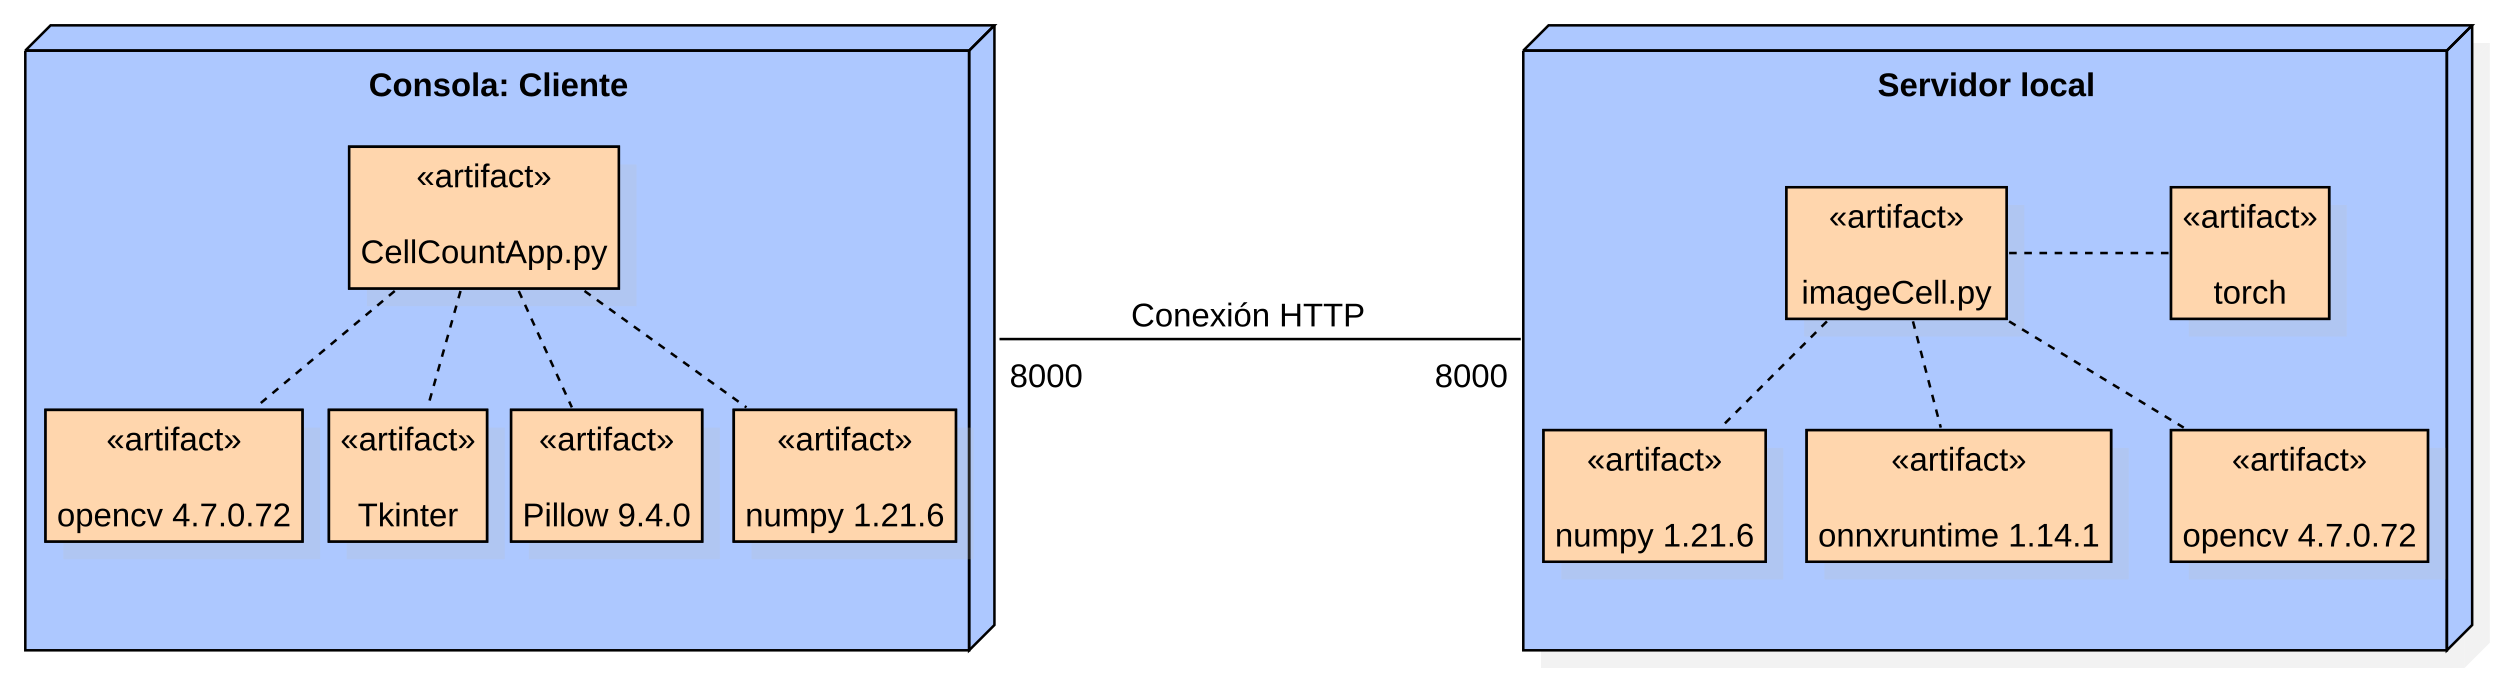
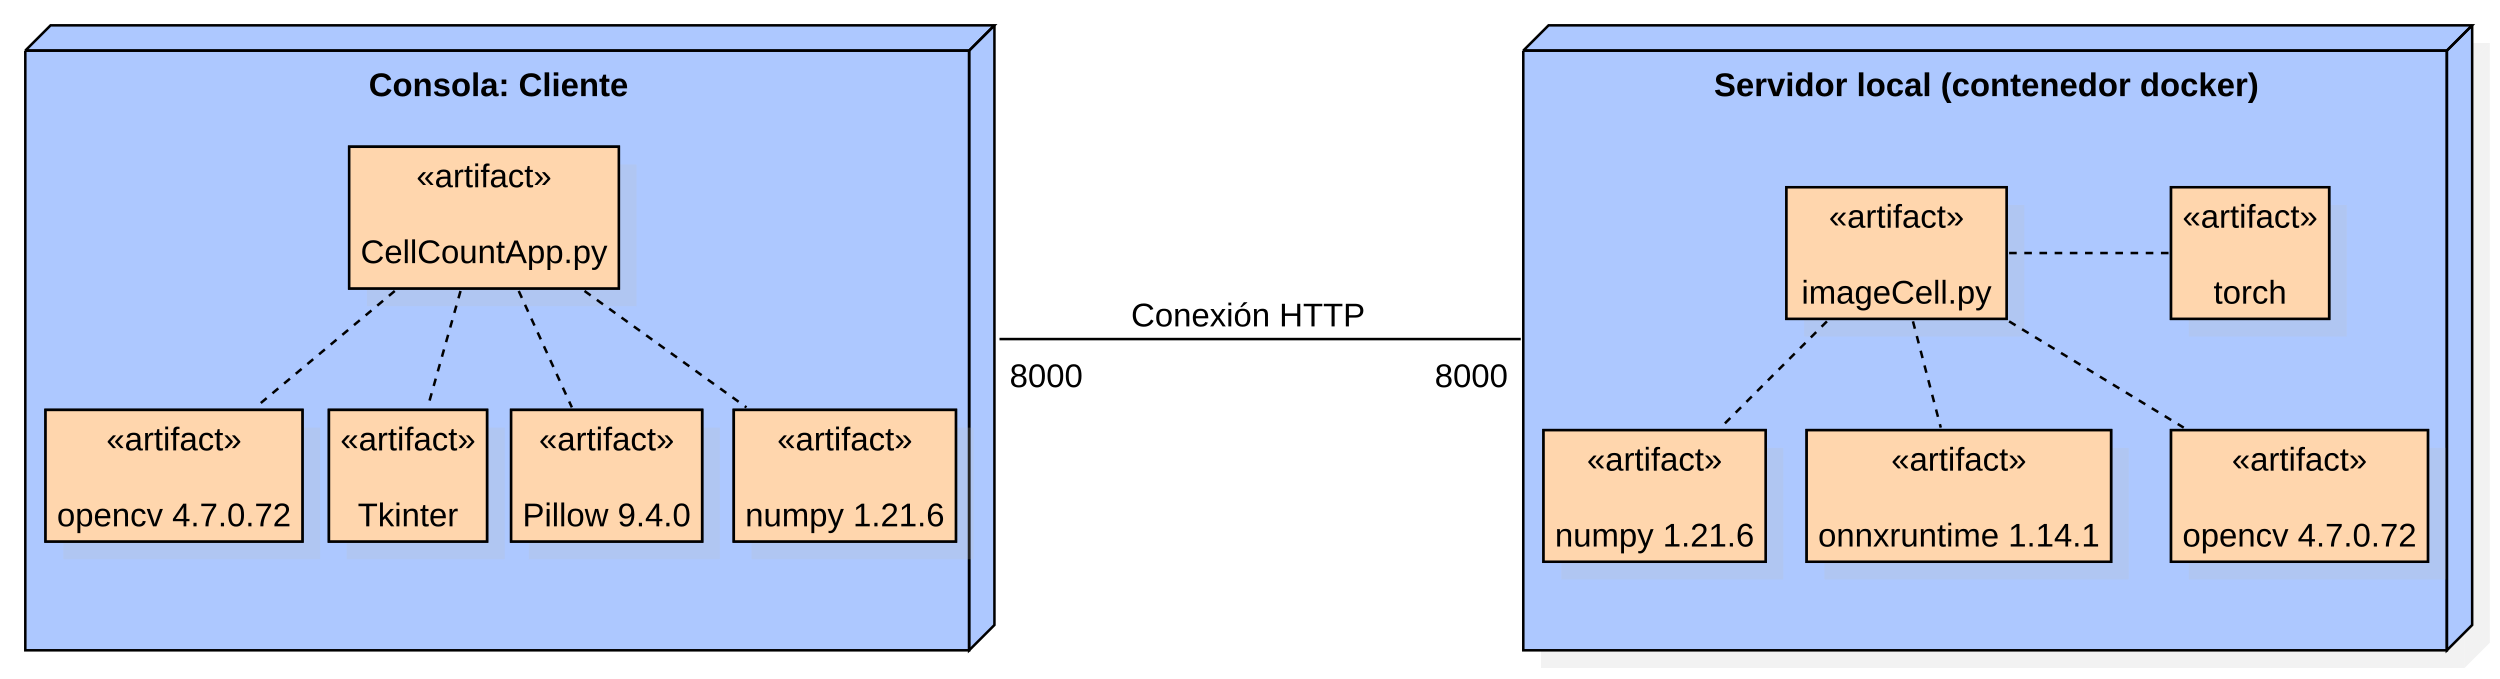
<svg xmlns="http://www.w3.org/2000/svg" version="1.1" width="988" height="268">
  <defs />
  <g>
    <text fill="#eeeeee" stroke="none" font-family="Arial" font-size="24px" font-style="normal" font-weight="normal" text-decoration="none" x="0" y="0"> </text>
    <text fill="#eeeeee" stroke="none" font-family="Arial" font-size="24px" font-style="normal" font-weight="normal" text-decoration="none" x="0" y="30"> </text>
    <text fill="#eeeeee" stroke="none" font-family="Arial" font-size="24px" font-style="normal" font-weight="normal" text-decoration="none" x="0" y="60"> </text>
    <text fill="#eeeeee" stroke="none" font-family="Arial" font-size="24px" font-style="normal" font-weight="normal" text-decoration="none" x="0" y="90"> </text>
    <text fill="#eeeeee" stroke="none" font-family="Arial" font-size="24px" font-style="normal" font-weight="normal" text-decoration="none" x="0" y="120"> </text>
    <text fill="#eeeeee" stroke="none" font-family="Arial" font-size="24px" font-style="normal" font-weight="normal" text-decoration="none" x="0" y="150"> </text>
    <text fill="#eeeeee" stroke="none" font-family="Arial" font-size="24px" font-style="normal" font-weight="normal" text-decoration="none" x="0" y="180"> </text>
    <text fill="#eeeeee" stroke="none" font-family="Arial" font-size="24px" font-style="normal" font-weight="normal" text-decoration="none" x="0" y="210"> </text>
    <text fill="#eeeeee" stroke="none" font-family="Arial" font-size="24px" font-style="normal" font-weight="normal" text-decoration="none" x="0" y="240"> </text>
    <text fill="#eeeeee" stroke="none" font-family="Arial" font-size="24px" font-style="normal" font-weight="normal" text-decoration="none" x="200" y="0"> </text>
    <text fill="#eeeeee" stroke="none" font-family="Arial" font-size="24px" font-style="normal" font-weight="normal" text-decoration="none" x="200" y="30"> </text>
    <text fill="#eeeeee" stroke="none" font-family="Arial" font-size="24px" font-style="normal" font-weight="normal" text-decoration="none" x="200" y="60"> </text>
    <text fill="#eeeeee" stroke="none" font-family="Arial" font-size="24px" font-style="normal" font-weight="normal" text-decoration="none" x="200" y="90"> </text>
    <text fill="#eeeeee" stroke="none" font-family="Arial" font-size="24px" font-style="normal" font-weight="normal" text-decoration="none" x="200" y="120"> </text>
    <text fill="#eeeeee" stroke="none" font-family="Arial" font-size="24px" font-style="normal" font-weight="normal" text-decoration="none" x="200" y="150"> </text>
    <text fill="#eeeeee" stroke="none" font-family="Arial" font-size="24px" font-style="normal" font-weight="normal" text-decoration="none" x="200" y="180"> </text>
    <text fill="#eeeeee" stroke="none" font-family="Arial" font-size="24px" font-style="normal" font-weight="normal" text-decoration="none" x="200" y="210"> </text>
    <text fill="#eeeeee" stroke="none" font-family="Arial" font-size="24px" font-style="normal" font-weight="normal" text-decoration="none" x="200" y="240"> </text>
    <text fill="#eeeeee" stroke="none" font-family="Arial" font-size="24px" font-style="normal" font-weight="normal" text-decoration="none" x="400" y="0"> </text>
    <text fill="#eeeeee" stroke="none" font-family="Arial" font-size="24px" font-style="normal" font-weight="normal" text-decoration="none" x="400" y="30"> </text>
    <text fill="#eeeeee" stroke="none" font-family="Arial" font-size="24px" font-style="normal" font-weight="normal" text-decoration="none" x="400" y="60"> </text>
    <text fill="#eeeeee" stroke="none" font-family="Arial" font-size="24px" font-style="normal" font-weight="normal" text-decoration="none" x="400" y="90"> </text>
    <text fill="#eeeeee" stroke="none" font-family="Arial" font-size="24px" font-style="normal" font-weight="normal" text-decoration="none" x="400" y="120"> </text>
    <text fill="#eeeeee" stroke="none" font-family="Arial" font-size="24px" font-style="normal" font-weight="normal" text-decoration="none" x="400" y="150"> </text>
    <text fill="#eeeeee" stroke="none" font-family="Arial" font-size="24px" font-style="normal" font-weight="normal" text-decoration="none" x="400" y="180"> </text>
    <text fill="#eeeeee" stroke="none" font-family="Arial" font-size="24px" font-style="normal" font-weight="normal" text-decoration="none" x="400" y="210"> </text>
    <text fill="#eeeeee" stroke="none" font-family="Arial" font-size="24px" font-style="normal" font-weight="normal" text-decoration="none" x="400" y="240"> </text>
    <text fill="#eeeeee" stroke="none" font-family="Arial" font-size="24px" font-style="normal" font-weight="normal" text-decoration="none" x="600" y="0"> </text>
    <text fill="#eeeeee" stroke="none" font-family="Arial" font-size="24px" font-style="normal" font-weight="normal" text-decoration="none" x="600" y="30"> </text>
    <text fill="#eeeeee" stroke="none" font-family="Arial" font-size="24px" font-style="normal" font-weight="normal" text-decoration="none" x="600" y="60"> </text>
    <text fill="#eeeeee" stroke="none" font-family="Arial" font-size="24px" font-style="normal" font-weight="normal" text-decoration="none" x="600" y="90"> </text>
    <text fill="#eeeeee" stroke="none" font-family="Arial" font-size="24px" font-style="normal" font-weight="normal" text-decoration="none" x="600" y="120"> </text>
    <text fill="#eeeeee" stroke="none" font-family="Arial" font-size="24px" font-style="normal" font-weight="normal" text-decoration="none" x="600" y="150"> </text>
    <text fill="#eeeeee" stroke="none" font-family="Arial" font-size="24px" font-style="normal" font-weight="normal" text-decoration="none" x="600" y="180"> </text>
    <text fill="#eeeeee" stroke="none" font-family="Arial" font-size="24px" font-style="normal" font-weight="normal" text-decoration="none" x="600" y="210"> </text>
    <text fill="#eeeeee" stroke="none" font-family="Arial" font-size="24px" font-style="normal" font-weight="normal" text-decoration="none" x="600" y="240"> </text>
    <text fill="#eeeeee" stroke="none" font-family="Arial" font-size="24px" font-style="normal" font-weight="normal" text-decoration="none" x="800" y="0"> </text>
    <text fill="#eeeeee" stroke="none" font-family="Arial" font-size="24px" font-style="normal" font-weight="normal" text-decoration="none" x="800" y="30"> </text>
    <text fill="#eeeeee" stroke="none" font-family="Arial" font-size="24px" font-style="normal" font-weight="normal" text-decoration="none" x="800" y="60"> </text>
    <text fill="#eeeeee" stroke="none" font-family="Arial" font-size="24px" font-style="normal" font-weight="normal" text-decoration="none" x="800" y="90"> </text>
    <text fill="#eeeeee" stroke="none" font-family="Arial" font-size="24px" font-style="normal" font-weight="normal" text-decoration="none" x="800" y="120"> </text>
    <text fill="#eeeeee" stroke="none" font-family="Arial" font-size="24px" font-style="normal" font-weight="normal" text-decoration="none" x="800" y="150"> </text>
    <text fill="#eeeeee" stroke="none" font-family="Arial" font-size="24px" font-style="normal" font-weight="normal" text-decoration="none" x="800" y="180"> </text>
    <text fill="#eeeeee" stroke="none" font-family="Arial" font-size="24px" font-style="normal" font-weight="normal" text-decoration="none" x="800" y="210"> </text>
    <text fill="#eeeeee" stroke="none" font-family="Arial" font-size="24px" font-style="normal" font-weight="normal" text-decoration="none" x="800" y="240"> </text>
    <g transform="translate(-6,-182) scale(1,1)">
      <path fill="#adc8ff" stroke="none" d="M 16 202 L 389 202 L 389 439 L 16 439" />
    </g>
    <g transform="translate(-6,-182) scale(1,1)">
      <path fill="#adc8ff" stroke="none" d="M 16 202 L 26 192 L 399 192 L 389 202" />
    </g>
    <g transform="translate(-6,-182) scale(1,1)">
      <path fill="#adc8ff" stroke="none" d="M 399 192 L 389 202 L 389 439 L 399 429" />
    </g>
    <g transform="translate(-6,-182) scale(1,1)">
      <path fill="none" stroke="#000000" d="M 16 202 L 389 202 L 389 439 L 16 439 L 16 202" stroke-miterlimit="10" />
    </g>
    <g transform="translate(-6,-182) scale(1,1)">
      <path fill="none" stroke="#000000" d="M 16 202 L 26 192 L 399 192 L 389 202 L 16 202" stroke-miterlimit="10" />
    </g>
    <g transform="translate(-6,-182) scale(1,1)">
      <path fill="none" stroke="#000000" d="M 399 192 L 389 202 L 389 439 L 399 429 L 399 192" stroke-miterlimit="10" />
    </g>
    <g transform="translate(-6,-182) scale(1,1)">
      <g>
        <path fill="none" stroke="none" />
        <text fill="#000000" stroke="none" font-family="Arial" font-size="13px" font-style="normal" font-weight="bold" text-decoration="none" x="151.717" y="220">Consola: Cliente</text>
      </g>
    </g>
    <g transform="translate(-6,-182) scale(1,1)">
      <path fill="#C0C0C0" stroke="none" d="M 615 209 L 980 209 L 980 446 L 615 446" opacity="0.2" />
    </g>
    <g transform="translate(-6,-182) scale(1,1)">
      <path fill="#C0C0C0" stroke="none" d="M 615 209 L 625 199 L 990 199 L 980 209" opacity="0.2" />
    </g>
    <g transform="translate(-6,-182) scale(1,1)">
      <path fill="#C0C0C0" stroke="none" d="M 990 199 L 980 209 L 980 446 L 990 436" opacity="0.2" />
    </g>
    <g transform="translate(-6,-182) scale(1,1)">
      <path fill="#adc8ff" stroke="none" d="M 608 202 L 973 202 L 973 439 L 608 439" />
    </g>
    <g transform="translate(-6,-182) scale(1,1)">
      <path fill="#adc8ff" stroke="none" d="M 608 202 L 618 192 L 983 192 L 973 202" />
    </g>
    <g transform="translate(-6,-182) scale(1,1)">
      <path fill="#adc8ff" stroke="none" d="M 983 192 L 973 202 L 973 439 L 983 429" />
    </g>
    <g transform="translate(-6,-182) scale(1,1)">
      <path fill="none" stroke="#000000" d="M 608 202 L 973 202 L 973 439 L 608 439 L 608 202" stroke-miterlimit="10" />
    </g>
    <g transform="translate(-6,-182) scale(1,1)">
      <path fill="none" stroke="#000000" d="M 608 202 L 618 192 L 983 192 L 973 202 L 608 202" stroke-miterlimit="10" />
    </g>
    <g transform="translate(-6,-182) scale(1,1)">
      <path fill="none" stroke="#000000" d="M 983 192 L 973 202 L 973 439 L 983 429 L 983 192" stroke-miterlimit="10" />
    </g>
    <g transform="translate(-6,-182) scale(1,1)">
      <g>
        <path fill="none" stroke="none" />
-         <text fill="#000000" stroke="none" font-family="Arial" font-size="13px" font-style="normal" font-weight="bold" text-decoration="none" x="748.01" y="220">Servidor local</text>
+         <text fill="#000000" stroke="none" font-family="Arial" font-size="13px" font-style="normal" font-weight="bold" text-decoration="none" x="683.363" y="220">Servidor local (contenedor docker)</text>
      </g>
    </g>
    <g transform="translate(-6,-182) scale(1,1)">
      <rect fill="#C0C0C0" stroke="none" x="151" y="247" width="106.557" height="56" opacity="0.2" />
    </g>
    <g transform="translate(-6,-182) scale(1,1)">
      <rect fill="#ffd6ad" stroke="none" x="144" y="240" width="106.557" height="56" />
    </g>
    <g transform="translate(-6,-182) scale(1,1)">
      <path fill="none" stroke="#000000" d="M 144 240 L 250.557 240 L 250.557 296 L 144 296 L 144 240 Z Z" stroke-miterlimit="10" />
    </g>
    <g transform="translate(-6,-182) scale(1,1)">
      <rect fill="#ffd6ad" stroke="none" x="144" y="240" width="106.557" height="56" />
    </g>
    <g transform="translate(-6,-182) scale(1,1)">
      <path fill="none" stroke="#000000" d="M 144 240 L 250.557 240 L 250.557 296 L 144 296 L 144 240 Z Z" stroke-miterlimit="10" />
    </g>
    <g transform="translate(-6,-182) scale(1,1)">
      <g>
        <path fill="none" stroke="none" />
        <text fill="#000000" stroke="none" font-family="Arial" font-size="13px" font-style="normal" font-weight="normal" text-decoration="none" x="170.542" y="256">«artifact»</text>
      </g>
    </g>
    <g transform="translate(-6,-182) scale(1,1)">
      <g>
        <path fill="none" stroke="none" />
        <text fill="#000000" stroke="none" font-family="Arial" font-size="13px" font-style="normal" font-weight="bold" text-decoration="none" x="197.279" y="266" />
        <path fill="none" stroke="#000000" d="M 197.279 272.5 L 197.279 272.5" stroke-miterlimit="10" />
      </g>
    </g>
    <g transform="translate(-6,-182) scale(1,1)">
      <g>
        <path fill="none" stroke="none" />
        <text fill="#000000" stroke="none" font-family="Arial" font-size="13px" font-style="normal" font-weight="normal" text-decoration="none" x="148.5" y="286">CellCountApp.py</text>
      </g>
    </g>
    <g transform="translate(-6,-182) scale(1,1)">
      <rect fill="#C0C0C0" stroke="none" x="143" y="351" width="62.473" height="52" opacity="0.2" />
    </g>
    <g transform="translate(-6,-182) scale(1,1)">
      <rect fill="#ffd6ad" stroke="none" x="136" y="344" width="62.473" height="52" />
    </g>
    <g transform="translate(-6,-182) scale(1,1)">
      <path fill="none" stroke="#000000" d="M 136 344 L 198.473 344 L 198.473 396 L 136 396 L 136 344 Z Z" stroke-miterlimit="10" />
    </g>
    <g transform="translate(-6,-182) scale(1,1)">
      <rect fill="#ffd6ad" stroke="none" x="136" y="344" width="62.473" height="52" />
    </g>
    <g transform="translate(-6,-182) scale(1,1)">
      <path fill="none" stroke="#000000" d="M 136 344 L 198.473 344 L 198.473 396 L 136 396 L 136 344 Z Z" stroke-miterlimit="10" />
    </g>
    <g transform="translate(-6,-182) scale(1,1)">
      <g>
        <path fill="none" stroke="none" />
        <text fill="#000000" stroke="none" font-family="Arial" font-size="13px" font-style="normal" font-weight="normal" text-decoration="none" x="140.5" y="360">«artifact»</text>
      </g>
    </g>
    <g transform="translate(-6,-182) scale(1,1)">
      <g>
        <path fill="none" stroke="none" />
        <text fill="#000000" stroke="none" font-family="Arial" font-size="13px" font-style="normal" font-weight="bold" text-decoration="none" x="167.236" y="370" />
        <path fill="none" stroke="#000000" d="M 167.236 376.5 L 167.236 376.5" stroke-miterlimit="10" />
      </g>
    </g>
    <g transform="translate(-6,-182) scale(1,1)">
      <g>
        <path fill="none" stroke="none" />
        <text fill="#000000" stroke="none" font-family="Arial" font-size="13px" font-style="normal" font-weight="normal" text-decoration="none" x="147.371" y="390">Tkinter</text>
      </g>
    </g>
    <g transform="translate(-6,-182) scale(1,1)">
      <rect fill="#C0C0C0" stroke="none" x="303" y="351" width="87.774" height="52" opacity="0.2" />
    </g>
    <g transform="translate(-6,-182) scale(1,1)">
      <rect fill="#ffd6ad" stroke="none" x="296" y="344" width="87.774" height="52" />
    </g>
    <g transform="translate(-6,-182) scale(1,1)">
      <path fill="none" stroke="#000000" d="M 296 344 L 383.774 344 L 383.774 396 L 296 396 L 296 344 Z Z" stroke-miterlimit="10" />
    </g>
    <g transform="translate(-6,-182) scale(1,1)">
      <rect fill="#ffd6ad" stroke="none" x="296" y="344" width="87.774" height="52" />
    </g>
    <g transform="translate(-6,-182) scale(1,1)">
      <path fill="none" stroke="#000000" d="M 296 344 L 383.774 344 L 383.774 396 L 296 396 L 296 344 Z Z" stroke-miterlimit="10" />
    </g>
    <g transform="translate(-6,-182) scale(1,1)">
      <g>
        <path fill="none" stroke="none" />
        <text fill="#000000" stroke="none" font-family="Arial" font-size="13px" font-style="normal" font-weight="normal" text-decoration="none" x="313.151" y="360">«artifact»</text>
      </g>
    </g>
    <g transform="translate(-6,-182) scale(1,1)">
      <g>
        <path fill="none" stroke="none" />
        <text fill="#000000" stroke="none" font-family="Arial" font-size="13px" font-style="normal" font-weight="bold" text-decoration="none" x="339.887" y="370" />
        <path fill="none" stroke="#000000" d="M 339.887 376.5 L 339.887 376.5" stroke-miterlimit="10" />
      </g>
    </g>
    <g transform="translate(-6,-182) scale(1,1)">
      <g>
        <path fill="none" stroke="none" />
        <text fill="#000000" stroke="none" font-family="Arial" font-size="13px" font-style="normal" font-weight="normal" text-decoration="none" x="300.5" y="390">numpy 1.21.6</text>
      </g>
    </g>
    <g transform="translate(-6,-182) scale(1,1)">
      <rect fill="#C0C0C0" stroke="none" x="215" y="351" width="75.479" height="52" opacity="0.2" />
    </g>
    <g transform="translate(-6,-182) scale(1,1)">
      <rect fill="#ffd6ad" stroke="none" x="208" y="344" width="75.479" height="52" />
    </g>
    <g transform="translate(-6,-182) scale(1,1)">
      <path fill="none" stroke="#000000" d="M 208 344 L 283.479 344 L 283.479 396 L 208 396 L 208 344 Z Z" stroke-miterlimit="10" />
    </g>
    <g transform="translate(-6,-182) scale(1,1)">
      <rect fill="#ffd6ad" stroke="none" x="208" y="344" width="75.479" height="52" />
    </g>
    <g transform="translate(-6,-182) scale(1,1)">
      <path fill="none" stroke="#000000" d="M 208 344 L 283.479 344 L 283.479 396 L 208 396 L 208 344 Z Z" stroke-miterlimit="10" />
    </g>
    <g transform="translate(-6,-182) scale(1,1)">
      <g>
        <path fill="none" stroke="none" />
        <text fill="#000000" stroke="none" font-family="Arial" font-size="13px" font-style="normal" font-weight="normal" text-decoration="none" x="219.003" y="360">«artifact»</text>
      </g>
    </g>
    <g transform="translate(-6,-182) scale(1,1)">
      <g>
        <path fill="none" stroke="none" />
        <text fill="#000000" stroke="none" font-family="Arial" font-size="13px" font-style="normal" font-weight="bold" text-decoration="none" x="245.74" y="370" />
        <path fill="none" stroke="#000000" d="M 245.74 376.5 L 245.74 376.5" stroke-miterlimit="10" />
      </g>
    </g>
    <g transform="translate(-6,-182) scale(1,1)">
      <g>
        <path fill="none" stroke="none" />
        <text fill="#000000" stroke="none" font-family="Arial" font-size="13px" font-style="normal" font-weight="normal" text-decoration="none" x="212.5" y="390">Pillow 9.4.0</text>
      </g>
    </g>
    <g transform="translate(-6,-182) scale(1,1)">
      <rect fill="#C0C0C0" stroke="none" x="31" y="351" width="101.517" height="52" opacity="0.2" />
    </g>
    <g transform="translate(-6,-182) scale(1,1)">
      <rect fill="#ffd6ad" stroke="none" x="24" y="344" width="101.517" height="52" />
    </g>
    <g transform="translate(-6,-182) scale(1,1)">
      <path fill="none" stroke="#000000" d="M 24 344 L 125.517 344 L 125.517 396 L 24 396 L 24 344 Z Z" stroke-miterlimit="10" />
    </g>
    <g transform="translate(-6,-182) scale(1,1)">
      <rect fill="#ffd6ad" stroke="none" x="24" y="344" width="101.517" height="52" />
    </g>
    <g transform="translate(-6,-182) scale(1,1)">
      <path fill="none" stroke="#000000" d="M 24 344 L 125.517 344 L 125.517 396 L 24 396 L 24 344 Z Z" stroke-miterlimit="10" />
    </g>
    <g transform="translate(-6,-182) scale(1,1)">
      <g>
        <path fill="none" stroke="none" />
        <text fill="#000000" stroke="none" font-family="Arial" font-size="13px" font-style="normal" font-weight="normal" text-decoration="none" x="48.022" y="360">«artifact»</text>
      </g>
    </g>
    <g transform="translate(-6,-182) scale(1,1)">
      <g>
        <path fill="none" stroke="none" />
        <text fill="#000000" stroke="none" font-family="Arial" font-size="13px" font-style="normal" font-weight="bold" text-decoration="none" x="74.759" y="370" />
        <path fill="none" stroke="#000000" d="M 74.759 376.5 L 74.759 376.5" stroke-miterlimit="10" />
      </g>
    </g>
    <g transform="translate(-6,-182) scale(1,1)">
      <g>
        <path fill="none" stroke="none" />
        <text fill="#000000" stroke="none" font-family="Arial" font-size="13px" font-style="normal" font-weight="normal" text-decoration="none" x="28.5" y="390">opencv 4.7.0.72</text>
      </g>
    </g>
    <g transform="translate(-6,-182) scale(1,1)">
      <path fill="none" stroke="#000000" d="M 162 297 L 107 343" stroke-miterlimit="10" stroke-dasharray="3" />
    </g>
    <g transform="translate(-6,-182) scale(1,1)">
      <path fill="none" stroke="#000000" d="M 188 297 L 175 343" stroke-miterlimit="10" stroke-dasharray="3" />
    </g>
    <g transform="translate(-6,-182) scale(1,1)">
      <path fill="none" stroke="#000000" d="M 211 297 L 232 343" stroke-miterlimit="10" stroke-dasharray="3" />
    </g>
    <g transform="translate(-6,-182) scale(1,1)">
      <path fill="none" stroke="#000000" d="M 237 297 L 301 343" stroke-miterlimit="10" stroke-dasharray="3" />
    </g>
    <g transform="translate(-6,-182) scale(1,1)">
      <rect fill="#C0C0C0" stroke="none" x="719" y="263" width="87" height="52" opacity="0.2" />
    </g>
    <g transform="translate(-6,-182) scale(1,1)">
      <rect fill="#ffd6ad" stroke="none" x="712" y="256" width="87" height="52" />
    </g>
    <g transform="translate(-6,-182) scale(1,1)">
      <path fill="none" stroke="#000000" d="M 712 256 L 799 256 L 799 308 L 712 308 L 712 256 Z Z" stroke-miterlimit="10" />
    </g>
    <g transform="translate(-6,-182) scale(1,1)">
      <rect fill="#ffd6ad" stroke="none" x="712" y="256" width="87" height="52" />
    </g>
    <g transform="translate(-6,-182) scale(1,1)">
      <path fill="none" stroke="#000000" d="M 712 256 L 799 256 L 799 308 L 712 308 L 712 256 Z Z" stroke-miterlimit="10" />
    </g>
    <g transform="translate(-6,-182) scale(1,1)">
      <g>
        <path fill="none" stroke="none" />
        <text fill="#000000" stroke="none" font-family="Arial" font-size="13px" font-style="normal" font-weight="normal" text-decoration="none" x="728.764" y="272">«artifact»</text>
      </g>
    </g>
    <g transform="translate(-6,-182) scale(1,1)">
      <g>
        <path fill="none" stroke="none" />
        <text fill="#000000" stroke="none" font-family="Arial" font-size="13px" font-style="normal" font-weight="bold" text-decoration="none" x="755.5" y="282" />
        <path fill="none" stroke="#000000" d="M 755.5 288.5 L 755.5 288.5" stroke-miterlimit="10" />
      </g>
    </g>
    <g transform="translate(-6,-182) scale(1,1)">
      <g>
        <path fill="none" stroke="none" />
        <text fill="#000000" stroke="none" font-family="Arial" font-size="13px" font-style="normal" font-weight="normal" text-decoration="none" x="717.928" y="302">imageCell.py</text>
      </g>
    </g>
    <g transform="translate(-6,-182) scale(1,1)">
      <rect fill="#C0C0C0" stroke="none" x="727" y="359" width="120.293" height="52" opacity="0.2" />
    </g>
    <g transform="translate(-6,-182) scale(1,1)">
      <rect fill="#ffd6ad" stroke="none" x="720" y="352" width="120.293" height="52" />
    </g>
    <g transform="translate(-6,-182) scale(1,1)">
      <path fill="none" stroke="#000000" d="M 720 352 L 840.293 352 L 840.293 404 L 720 404 L 720 352 Z Z" stroke-miterlimit="10" />
    </g>
    <g transform="translate(-6,-182) scale(1,1)">
      <rect fill="#ffd6ad" stroke="none" x="720" y="352" width="120.293" height="52" />
    </g>
    <g transform="translate(-6,-182) scale(1,1)">
      <path fill="none" stroke="#000000" d="M 720 352 L 840.293 352 L 840.293 404 L 720 404 L 720 352 Z Z" stroke-miterlimit="10" />
    </g>
    <g transform="translate(-6,-182) scale(1,1)">
      <g>
        <path fill="none" stroke="none" />
        <text fill="#000000" stroke="none" font-family="Arial" font-size="13px" font-style="normal" font-weight="normal" text-decoration="none" x="753.41" y="368">«artifact»</text>
      </g>
    </g>
    <g transform="translate(-6,-182) scale(1,1)">
      <g>
        <path fill="none" stroke="none" />
        <text fill="#000000" stroke="none" font-family="Arial" font-size="13px" font-style="normal" font-weight="bold" text-decoration="none" x="780.147" y="378" />
        <path fill="none" stroke="#000000" d="M 780.147 384.5 L 780.147 384.5" stroke-miterlimit="10" />
      </g>
    </g>
    <g transform="translate(-6,-182) scale(1,1)">
      <g>
        <path fill="none" stroke="none" />
        <text fill="#000000" stroke="none" font-family="Arial" font-size="13px" font-style="normal" font-weight="normal" text-decoration="none" x="724.5" y="398">onnxruntime 1.14.1</text>
      </g>
    </g>
    <g transform="translate(-6,-182) scale(1,1)">
      <rect fill="#C0C0C0" stroke="none" x="871" y="263" width="62.473" height="52" opacity="0.2" />
    </g>
    <g transform="translate(-6,-182) scale(1,1)">
      <rect fill="#ffd6ad" stroke="none" x="864" y="256" width="62.473" height="52" />
    </g>
    <g transform="translate(-6,-182) scale(1,1)">
      <path fill="none" stroke="#000000" d="M 864 256 L 926.473 256 L 926.473 308 L 864 308 L 864 256 Z Z" stroke-miterlimit="10" />
    </g>
    <g transform="translate(-6,-182) scale(1,1)">
      <rect fill="#ffd6ad" stroke="none" x="864" y="256" width="62.473" height="52" />
    </g>
    <g transform="translate(-6,-182) scale(1,1)">
      <path fill="none" stroke="#000000" d="M 864 256 L 926.473 256 L 926.473 308 L 864 308 L 864 256 Z Z" stroke-miterlimit="10" />
    </g>
    <g transform="translate(-6,-182) scale(1,1)">
      <g>
        <path fill="none" stroke="none" />
        <text fill="#000000" stroke="none" font-family="Arial" font-size="13px" font-style="normal" font-weight="normal" text-decoration="none" x="868.5" y="272">«artifact»</text>
      </g>
    </g>
    <g transform="translate(-6,-182) scale(1,1)">
      <g>
        <path fill="none" stroke="none" />
        <text fill="#000000" stroke="none" font-family="Arial" font-size="13px" font-style="normal" font-weight="bold" text-decoration="none" x="895.236" y="282" />
        <path fill="none" stroke="#000000" d="M 895.236 288.5 L 895.236 288.5" stroke-miterlimit="10" />
      </g>
    </g>
    <g transform="translate(-6,-182) scale(1,1)">
      <g>
        <path fill="none" stroke="none" />
        <text fill="#000000" stroke="none" font-family="Arial" font-size="13px" font-style="normal" font-weight="normal" text-decoration="none" x="880.786" y="302">torch</text>
      </g>
    </g>
    <g transform="translate(-6,-182) scale(1,1)">
      <rect fill="#C0C0C0" stroke="none" x="623" y="359" width="87.774" height="52" opacity="0.2" />
    </g>
    <g transform="translate(-6,-182) scale(1,1)">
      <rect fill="#ffd6ad" stroke="none" x="616" y="352" width="87.774" height="52" />
    </g>
    <g transform="translate(-6,-182) scale(1,1)">
      <path fill="none" stroke="#000000" d="M 616 352 L 703.774 352 L 703.774 404 L 616 404 L 616 352 Z Z" stroke-miterlimit="10" />
    </g>
    <g transform="translate(-6,-182) scale(1,1)">
      <rect fill="#ffd6ad" stroke="none" x="616" y="352" width="87.774" height="52" />
    </g>
    <g transform="translate(-6,-182) scale(1,1)">
      <path fill="none" stroke="#000000" d="M 616 352 L 703.774 352 L 703.774 404 L 616 404 L 616 352 Z Z" stroke-miterlimit="10" />
    </g>
    <g transform="translate(-6,-182) scale(1,1)">
      <g>
        <path fill="none" stroke="none" />
        <text fill="#000000" stroke="none" font-family="Arial" font-size="13px" font-style="normal" font-weight="normal" text-decoration="none" x="633.151" y="368">«artifact»</text>
      </g>
    </g>
    <g transform="translate(-6,-182) scale(1,1)">
      <g>
        <path fill="none" stroke="none" />
        <text fill="#000000" stroke="none" font-family="Arial" font-size="13px" font-style="normal" font-weight="bold" text-decoration="none" x="659.887" y="378" />
        <path fill="none" stroke="#000000" d="M 659.887 384.5 L 659.887 384.5" stroke-miterlimit="10" />
      </g>
    </g>
    <g transform="translate(-6,-182) scale(1,1)">
      <g>
        <path fill="none" stroke="none" />
        <text fill="#000000" stroke="none" font-family="Arial" font-size="13px" font-style="normal" font-weight="normal" text-decoration="none" x="620.5" y="398">numpy 1.21.6</text>
      </g>
    </g>
    <g transform="translate(-6,-182) scale(1,1)">
      <rect fill="#C0C0C0" stroke="none" x="871" y="359" width="101.517" height="52" opacity="0.2" />
    </g>
    <g transform="translate(-6,-182) scale(1,1)">
      <rect fill="#ffd6ad" stroke="none" x="864" y="352" width="101.517" height="52" />
    </g>
    <g transform="translate(-6,-182) scale(1,1)">
      <path fill="none" stroke="#000000" d="M 864 352 L 965.517 352 L 965.517 404 L 864 404 L 864 352 Z Z" stroke-miterlimit="10" />
    </g>
    <g transform="translate(-6,-182) scale(1,1)">
      <rect fill="#ffd6ad" stroke="none" x="864" y="352" width="101.517" height="52" />
    </g>
    <g transform="translate(-6,-182) scale(1,1)">
      <path fill="none" stroke="#000000" d="M 864 352 L 965.517 352 L 965.517 404 L 864 404 L 864 352 Z Z" stroke-miterlimit="10" />
    </g>
    <g transform="translate(-6,-182) scale(1,1)">
      <g>
        <path fill="none" stroke="none" />
        <text fill="#000000" stroke="none" font-family="Arial" font-size="13px" font-style="normal" font-weight="normal" text-decoration="none" x="888.022" y="368">«artifact»</text>
      </g>
    </g>
    <g transform="translate(-6,-182) scale(1,1)">
      <g>
        <path fill="none" stroke="none" />
        <text fill="#000000" stroke="none" font-family="Arial" font-size="13px" font-style="normal" font-weight="bold" text-decoration="none" x="914.759" y="378" />
        <path fill="none" stroke="#000000" d="M 914.759 384.5 L 914.759 384.5" stroke-miterlimit="10" />
      </g>
    </g>
    <g transform="translate(-6,-182) scale(1,1)">
      <g>
        <path fill="none" stroke="none" />
        <text fill="#000000" stroke="none" font-family="Arial" font-size="13px" font-style="normal" font-weight="normal" text-decoration="none" x="868.5" y="398">opencv 4.7.0.72</text>
      </g>
    </g>
    <g transform="translate(-6,-182) scale(1,1)">
      <path fill="none" stroke="#000000" d="M 728 309 L 686 351" stroke-miterlimit="10" stroke-dasharray="3" />
    </g>
    <g transform="translate(-6,-182) scale(1,1)">
      <path fill="none" stroke="#000000" d="M 762 309 L 773 351" stroke-miterlimit="10" stroke-dasharray="3" />
    </g>
    <g transform="translate(-6,-182) scale(1,1)">
      <path fill="none" stroke="#000000" d="M 800 309 L 869 351" stroke-miterlimit="10" stroke-dasharray="3" />
    </g>
    <g transform="translate(-6,-182) scale(1,1)">
      <path fill="none" stroke="#000000" d="M 800 282 L 863 282" stroke-miterlimit="10" stroke-dasharray="3" />
    </g>
    <g transform="translate(-6,-182) scale(1,1)">
      <path fill="none" stroke="#000000" d="M 401 316 L 607 316" stroke-miterlimit="10" />
    </g>
    <g transform="translate(-6,-182) scale(1,1)">
      <g>
        <path fill="none" stroke="none" />
        <text fill="#000000" stroke="none" font-family="Arial" font-size="13px" font-style="normal" font-weight="normal" text-decoration="none" x="453" y="311">Conexión HTTP</text>
      </g>
    </g>
    <g transform="translate(-6,-182) scale(1,1)">
      <g>
        <path fill="none" stroke="none" />
        <text fill="#000000" stroke="none" font-family="Arial" font-size="13px" font-style="normal" font-weight="normal" text-decoration="none" x="573" y="335">8000</text>
      </g>
    </g>
    <g transform="translate(-6,-182) scale(1,1)">
      <g>
        <path fill="none" stroke="none" />
        <text fill="#000000" stroke="none" font-family="Arial" font-size="13px" font-style="normal" font-weight="normal" text-decoration="none" x="405" y="335">8000</text>
      </g>
    </g>
  </g>
</svg>
